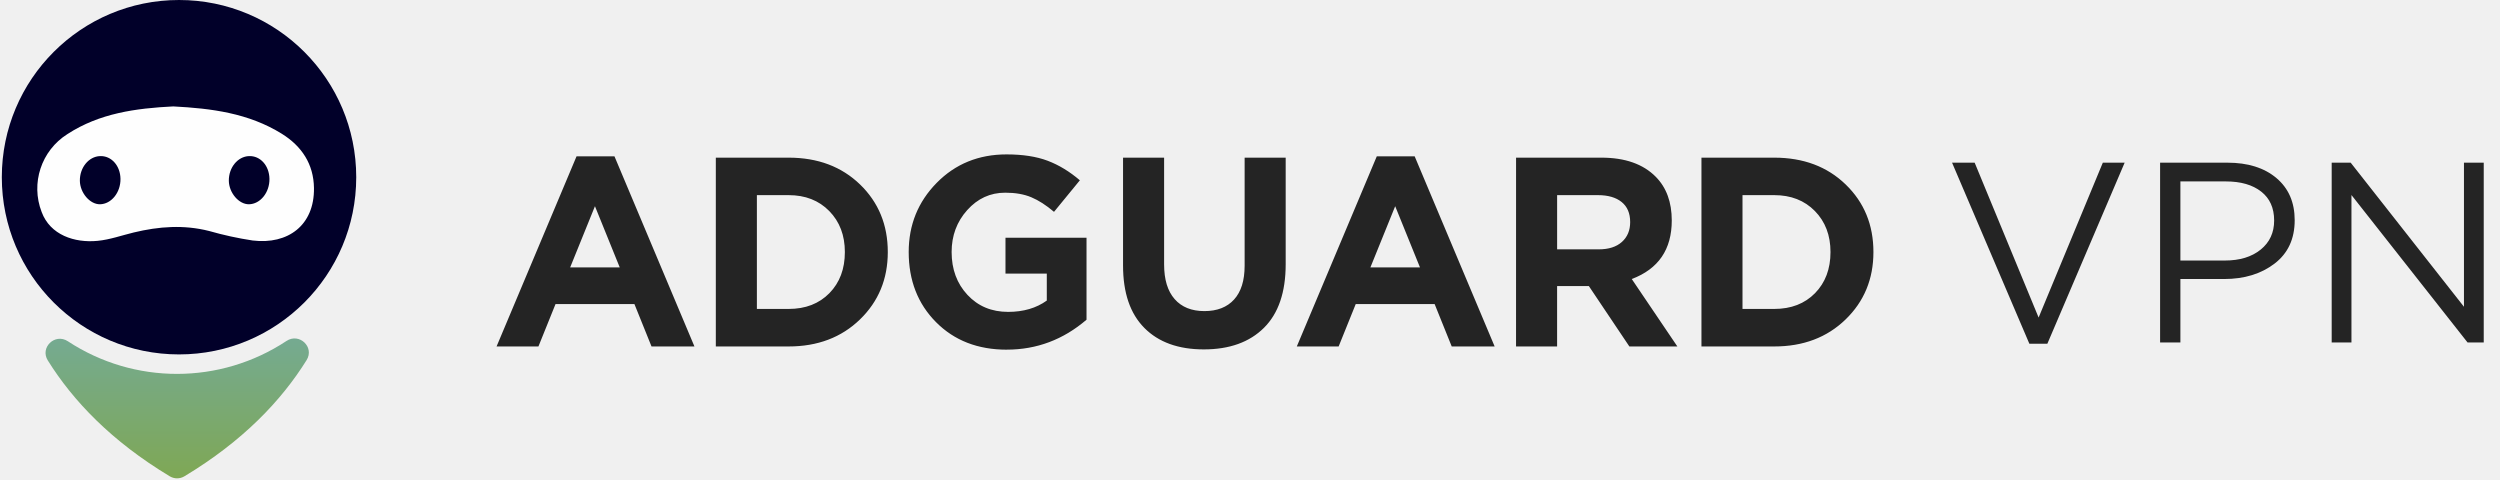
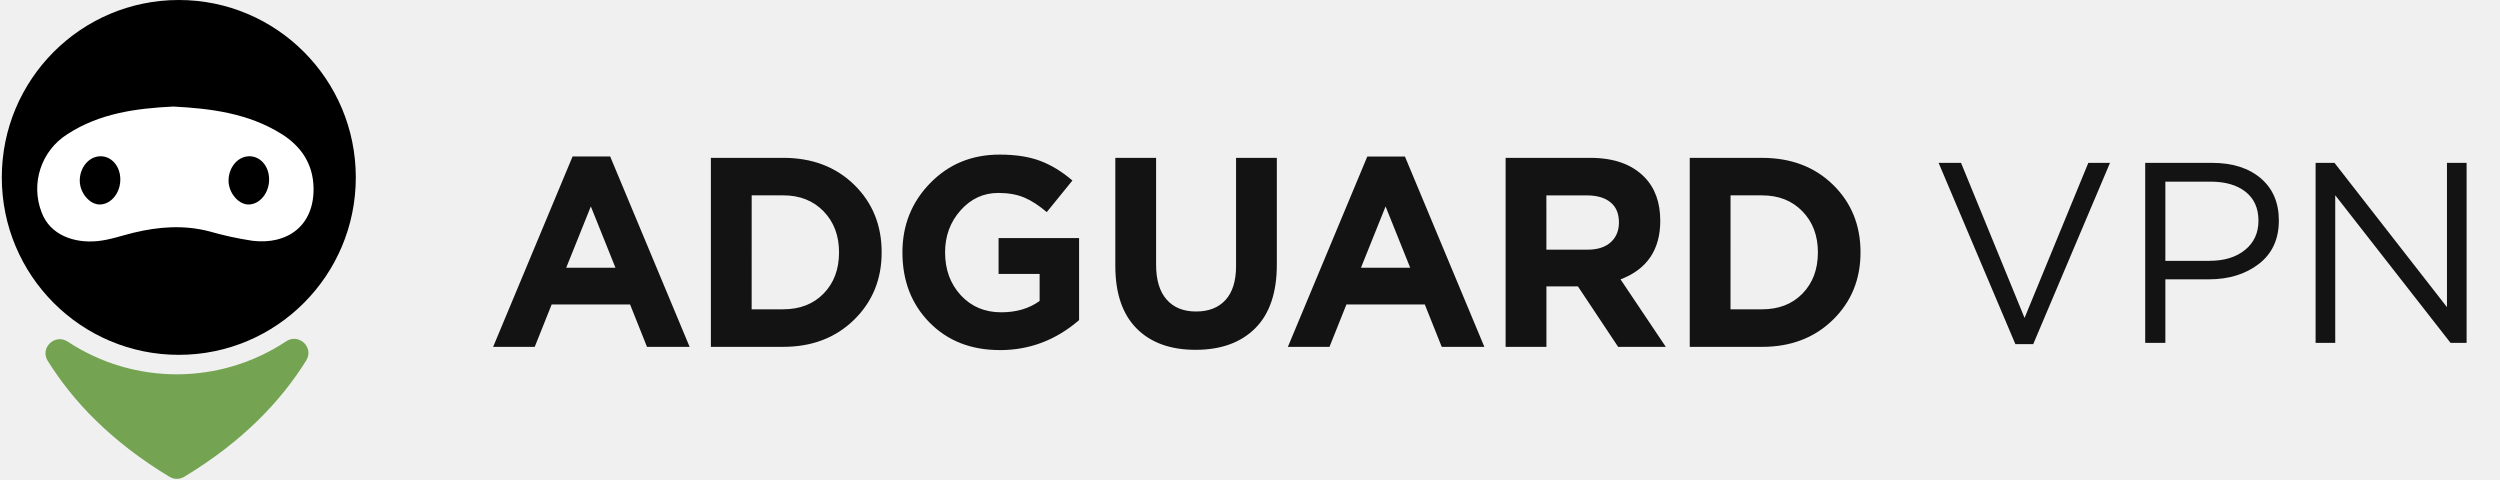
- <svg xmlns="http://www.w3.org/2000/svg" fill="none" height="28" viewBox="0 0 146 28" width="146">
-   <linearGradient id="a" gradientUnits="userSpaceOnUse" x1="24.82" x2="24.82" y1="29.771" y2="14.393">
-     <stop offset="0" stop-color="#81a747" />
-     <stop offset="1" stop-color="#6eacb9" />
-   </linearGradient>
-   <path clip-rule="evenodd" d="m58.798 20.421c-1.692 0-3.07-.535-4.134-1.607-1.064-1.071-1.596-2.436-1.596-4.095 0-1.586.545-2.932 1.635-4.04 1.09-1.108 2.45-1.662 4.079-1.662.945 0 1.744.123 2.398.37s1.282.627 1.884 1.142l-1.51 1.843c-.457-.389-.898-.672-1.323-.851s-.934-.268-1.526-.268c-.872 0-1.612.339-2.219 1.016-.607.677-.911 1.494-.911 2.449 0 1.008.309 1.843.926 2.504.618.662 1.409.992 2.374.992.893 0 1.645-.221 2.258-.661v-1.575h-2.413v-2.095h4.733v4.788c-1.36 1.166-2.912 1.748-4.656 1.748zm-25.127-11.293-4.671 11.104h2.445l.997-2.473h4.609l.997 2.473h2.507l-4.671-11.104zm1.074 2.914 1.448 3.575h-2.896zm7.059 8.19v-11.025h4.251c1.702 0 3.093.522 4.173 1.567 1.079 1.045 1.619 2.36 1.619 3.946 0 1.575-.542 2.888-1.627 3.938-1.085 1.05-2.473 1.575-4.165 1.575zm4.251-2.189h-1.853v-6.647h1.853c.976 0 1.767.31 2.374.929.607.62.911 1.417.911 2.394 0 .987-.301 1.788-.903 2.402-.602.614-1.396.921-2.382.921zm20.777 1.11c.83.835 1.988 1.252 3.472 1.252 1.495 0 2.665-.42 3.511-1.26.846-.84 1.269-2.079 1.269-3.717v-6.222h-2.398v6.316c0 .861-.205 1.517-.615 1.969s-.989.677-1.736.677-1.326-.234-1.736-.701c-.41-.467-.615-1.142-.615-2.024v-6.237h-2.398v6.3c0 1.596.415 2.812 1.246 3.646zm8.902 1.079 4.671-11.104h2.211l4.671 11.104h-2.507l-.997-2.473h-4.609l-.997 2.473zm5.745-8.19 1.448 3.575h-2.896zm7.059-2.835h4.983c1.381 0 2.439.373 3.176 1.118.623.63.934 1.481.934 2.552 0 1.691-.778 2.83-2.336 3.418l2.663 3.938h-2.803l-2.367-3.528h-1.853v3.528h-2.398zm4.827 5.355h-2.429v-3.166h2.382c.592 0 1.054.134 1.386.402.332.268.498.659.498 1.173 0 .483-.161.869-.483 1.158-.322.289-.773.433-1.355.433zm6-5.355h4.25c1.703 0 3.094.522 4.173 1.567 1.08 1.045 1.62 2.36 1.62 3.946 0 1.575-.543 2.888-1.628 3.938-1.084 1.05-2.473 1.575-4.165 1.575h-4.25zm4.25 8.836h-1.853v-6.647h1.853c.976 0 1.768.31 2.375.929.607.62.911 1.417.911 2.394 0 .987-.301 1.788-.903 2.402-.602.614-1.397.921-2.383.921z" fill="#242424" fill-rule="evenodd" />
-   <path clip-rule="evenodd" d="m124.08 9.5-4.515 10.575h-1.05l-4.515-10.575h1.32l3.735 9.045 3.75-9.045zm3.255 6.795v3.705h-1.185v-10.5h3.93c1.2 0 2.155.3 2.865.9s1.065 1.42 1.065 2.46c0 1.09-.392 1.935-1.177 2.535-.786.6-1.768.9-2.948.9zm2.595-1.08h-2.595v-4.62h2.655c.87 0 1.558.198 2.062.593.506.395.758.958.758 1.688 0 .71-.262 1.278-.788 1.702-.525.425-1.222.637-2.092.637zm7.395-3.825v8.61h-1.155v-10.5h1.11l6.615 8.415v-8.415h1.155v10.5h-.945z" fill="#242424" fill-rule="evenodd" />
-   <circle cx="10.455" cy="10.349" fill="#010029" r="10.349" />
-   <path d="m10.127 6.215c2.199.114 4.381.385 6.329 1.596 1.167.726 1.859 1.77 1.88 3.166.032 2.19-1.528 3.315-3.573 3.069-.86-.13-1.71-.315-2.546-.555-1.479-.377-2.942-.268-4.404.085-.701.169-1.386.418-2.108.489-1.357.134-2.777-.345-3.272-1.683-.652-1.679-.023-3.585 1.5-4.548 1.878-1.223 4.003-1.511 6.195-1.62z" fill="#fefefe" />
-   <path d="m15.736 10.446c.011.795-.534 1.472-1.195 1.483-.587.01-1.167-.666-1.177-1.37-.01-.771.516-1.417 1.177-1.443.661-.027 1.184.556 1.195 1.33z" fill="#010029" />
-   <path d="m7.036 10.446c.011.795-.534 1.472-1.195 1.483-.587.01-1.167-.666-1.177-1.37-.01-.771.516-1.417 1.177-1.443.661-.027 1.184.556 1.195 1.33z" fill="#010029" />
-   <path d="m9.916 27.817c-3.413-2.054-5.654-4.412-7.124-6.766-.475-.76.424-1.614 1.172-1.121 3.877 2.547 8.898 2.54 12.767-.018.747-.495 1.649.357 1.175 1.118-1.47 2.361-3.714 4.727-7.138 6.787-.262.157-.59.157-.852 0z" fill="url(#a)" />
+ <svg xmlns="http://www.w3.org/2000/svg" fill="none" height="24" viewBox="0 0 125 24" width="125">
+   <ellipse cx="8.94" cy="8.871" fill="#000" rx="8.85" ry="8.871" />
+   <g clip-rule="evenodd" fill-rule="evenodd">
+     <path d="m8.659 5.327c1.881.098 3.747.33 5.412 1.368.998.622 1.59 1.517 1.607 2.714.028 1.877-1.307 2.841-3.055 2.63-.735-.111-1.462-.27-2.177-.476-1.265-.323-2.516-.23-3.766.073-.6.145-1.185.358-1.803.419-1.16.115-2.375-.296-2.798-1.442-.557-1.44-.02-3.073 1.282-3.898 1.605-1.048 3.423-1.295 5.297-1.388z" fill="#fff" />
+     <path d="m13.456 8.954c.01.682-.457 1.262-1.022 1.271-.502.008-.998-.571-1.006-1.174-.009-.661.442-1.214 1.006-1.237.565-.023 1.013.476 1.022 1.14z" fill="#000" />
+     <path d="m6.016 8.954c.01.682-.457 1.262-1.022 1.271-.502.008-.998-.571-1.006-1.174-.009-.661.441-1.214 1.006-1.237.565-.023 1.013.476 1.022 1.14z" fill="#000" />
+     <path d="m8.479 23.843c-2.919-1.76-4.834-3.782-6.092-5.799-.406-.651.362-1.383 1.002-.961 3.315 2.183 7.608 2.177 10.917-.016.639-.424 1.41.306 1.004.958-1.257 2.023-3.176 4.052-6.103 5.817-.224.134-.504.134-.728 0z" fill="#74a352" />
+     <path d="m24.657 17.342 3.972-9.518h1.88l3.972 9.518h-2.131l-.847-2.12h-3.919l-.847 2.12zm3.654-3.956h2.462l-1.231-3.065zm7.233 3.956v-9.45h3.614c1.448 0 2.63.448 3.548 1.343s1.377 2.023 1.377 3.382c0 1.35-.461 2.475-1.383 3.375-.922.9-2.103 1.35-3.542 1.35zm2.039-1.877h1.575c.839 0 1.514-.263 2.026-.79s.768-1.213.768-2.059c0-.837-.258-1.521-.774-2.052-.516-.531-1.189-.797-2.019-.797h-1.575zm12.41 2.039c-1.439 0-2.61-.459-3.515-1.377-.905-.918-1.357-2.088-1.357-3.51 0-1.359.463-2.513 1.39-3.463.927-.95 2.083-1.424 3.469-1.424.803 0 1.483.106 2.039.317.556.212 1.09.538 1.602.979l-1.284 1.58c-.388-.333-.763-.576-1.125-.729-.362-.153-.794-.23-1.297-.23-.741 0-1.37.29-1.887.871-.516.581-.774 1.28-.774 2.099 0 .864.263 1.579.788 2.147.525.567 1.198.851 2.019.851.759 0 1.399-.189 1.92-.567v-1.35h-2.052v-1.796h4.025v4.104c-1.156.999-2.476 1.499-3.958 1.499zm9.784-.013c-1.262 0-2.246-.358-2.952-1.073s-1.059-1.757-1.059-3.125v-5.4h2.039v5.346c0 .756.174 1.334.523 1.735.349.401.841.601 1.476.601s1.127-.194 1.476-.581c.349-.387.523-.95.523-1.688v-5.414h2.039v5.333c0 1.404-.36 2.466-1.079 3.186-.719.72-1.714 1.08-2.985 1.08zm4.617-.148 3.972-9.518h1.88l3.972 9.518h-2.131l-.847-2.12h-3.919l-.847 2.12zm3.654-3.956h2.462l-1.231-3.065zm7.233 3.956v-9.45h4.237c1.174 0 2.074.32 2.701.959.53.54.794 1.269.794 2.187 0 1.449-.662 2.426-1.986 2.93l2.264 3.375h-2.383l-2.012-3.024h-1.575v3.024zm2.039-4.86h2.065c.494 0 .878-.124 1.152-.371s.41-.578.41-.992c0-.441-.141-.776-.424-1.006-.282-.23-.675-.344-1.178-.344h-2.026zm7.167 4.86v-9.45h3.614c1.448 0 2.63.448 3.548 1.343s1.377 2.023 1.377 3.382c0 1.35-.461 2.475-1.383 3.375-.922.9-2.103 1.35-3.542 1.35zm2.039-1.877h1.575c.839 0 1.514-.263 2.026-.79s.768-1.213.768-2.059c0-.837-.258-1.521-.774-2.052-.516-.531-1.189-.797-2.019-.797h-1.575z" fill="#131313" />
+     <path d="m101.661 17.207 3.839-9.064h-1.084l-3.188 7.753-3.176-7.753h-1.122l3.839 9.064zm6.607-.064v-3.176h2.168c1.003 0 1.839-.257 2.506-.771.668-.514 1.001-1.239 1.001-2.173 0-.891-.302-1.594-.905-2.109-.604-.514-1.416-.771-2.436-.771h-3.342v9zm2.206-4.101h-2.206v-3.96h2.257c.74 0 1.325.169 1.754.508s.644.821.644 1.446c0 .609-.223 1.095-.67 1.459-.446.364-1.039.546-1.779.546zm6.288 4.101v-7.38l5.765 7.38h.803v-9h-.982v7.213l-5.624-7.213h-.944v9z" fill="#131313" />
+   </g>
</svg>
